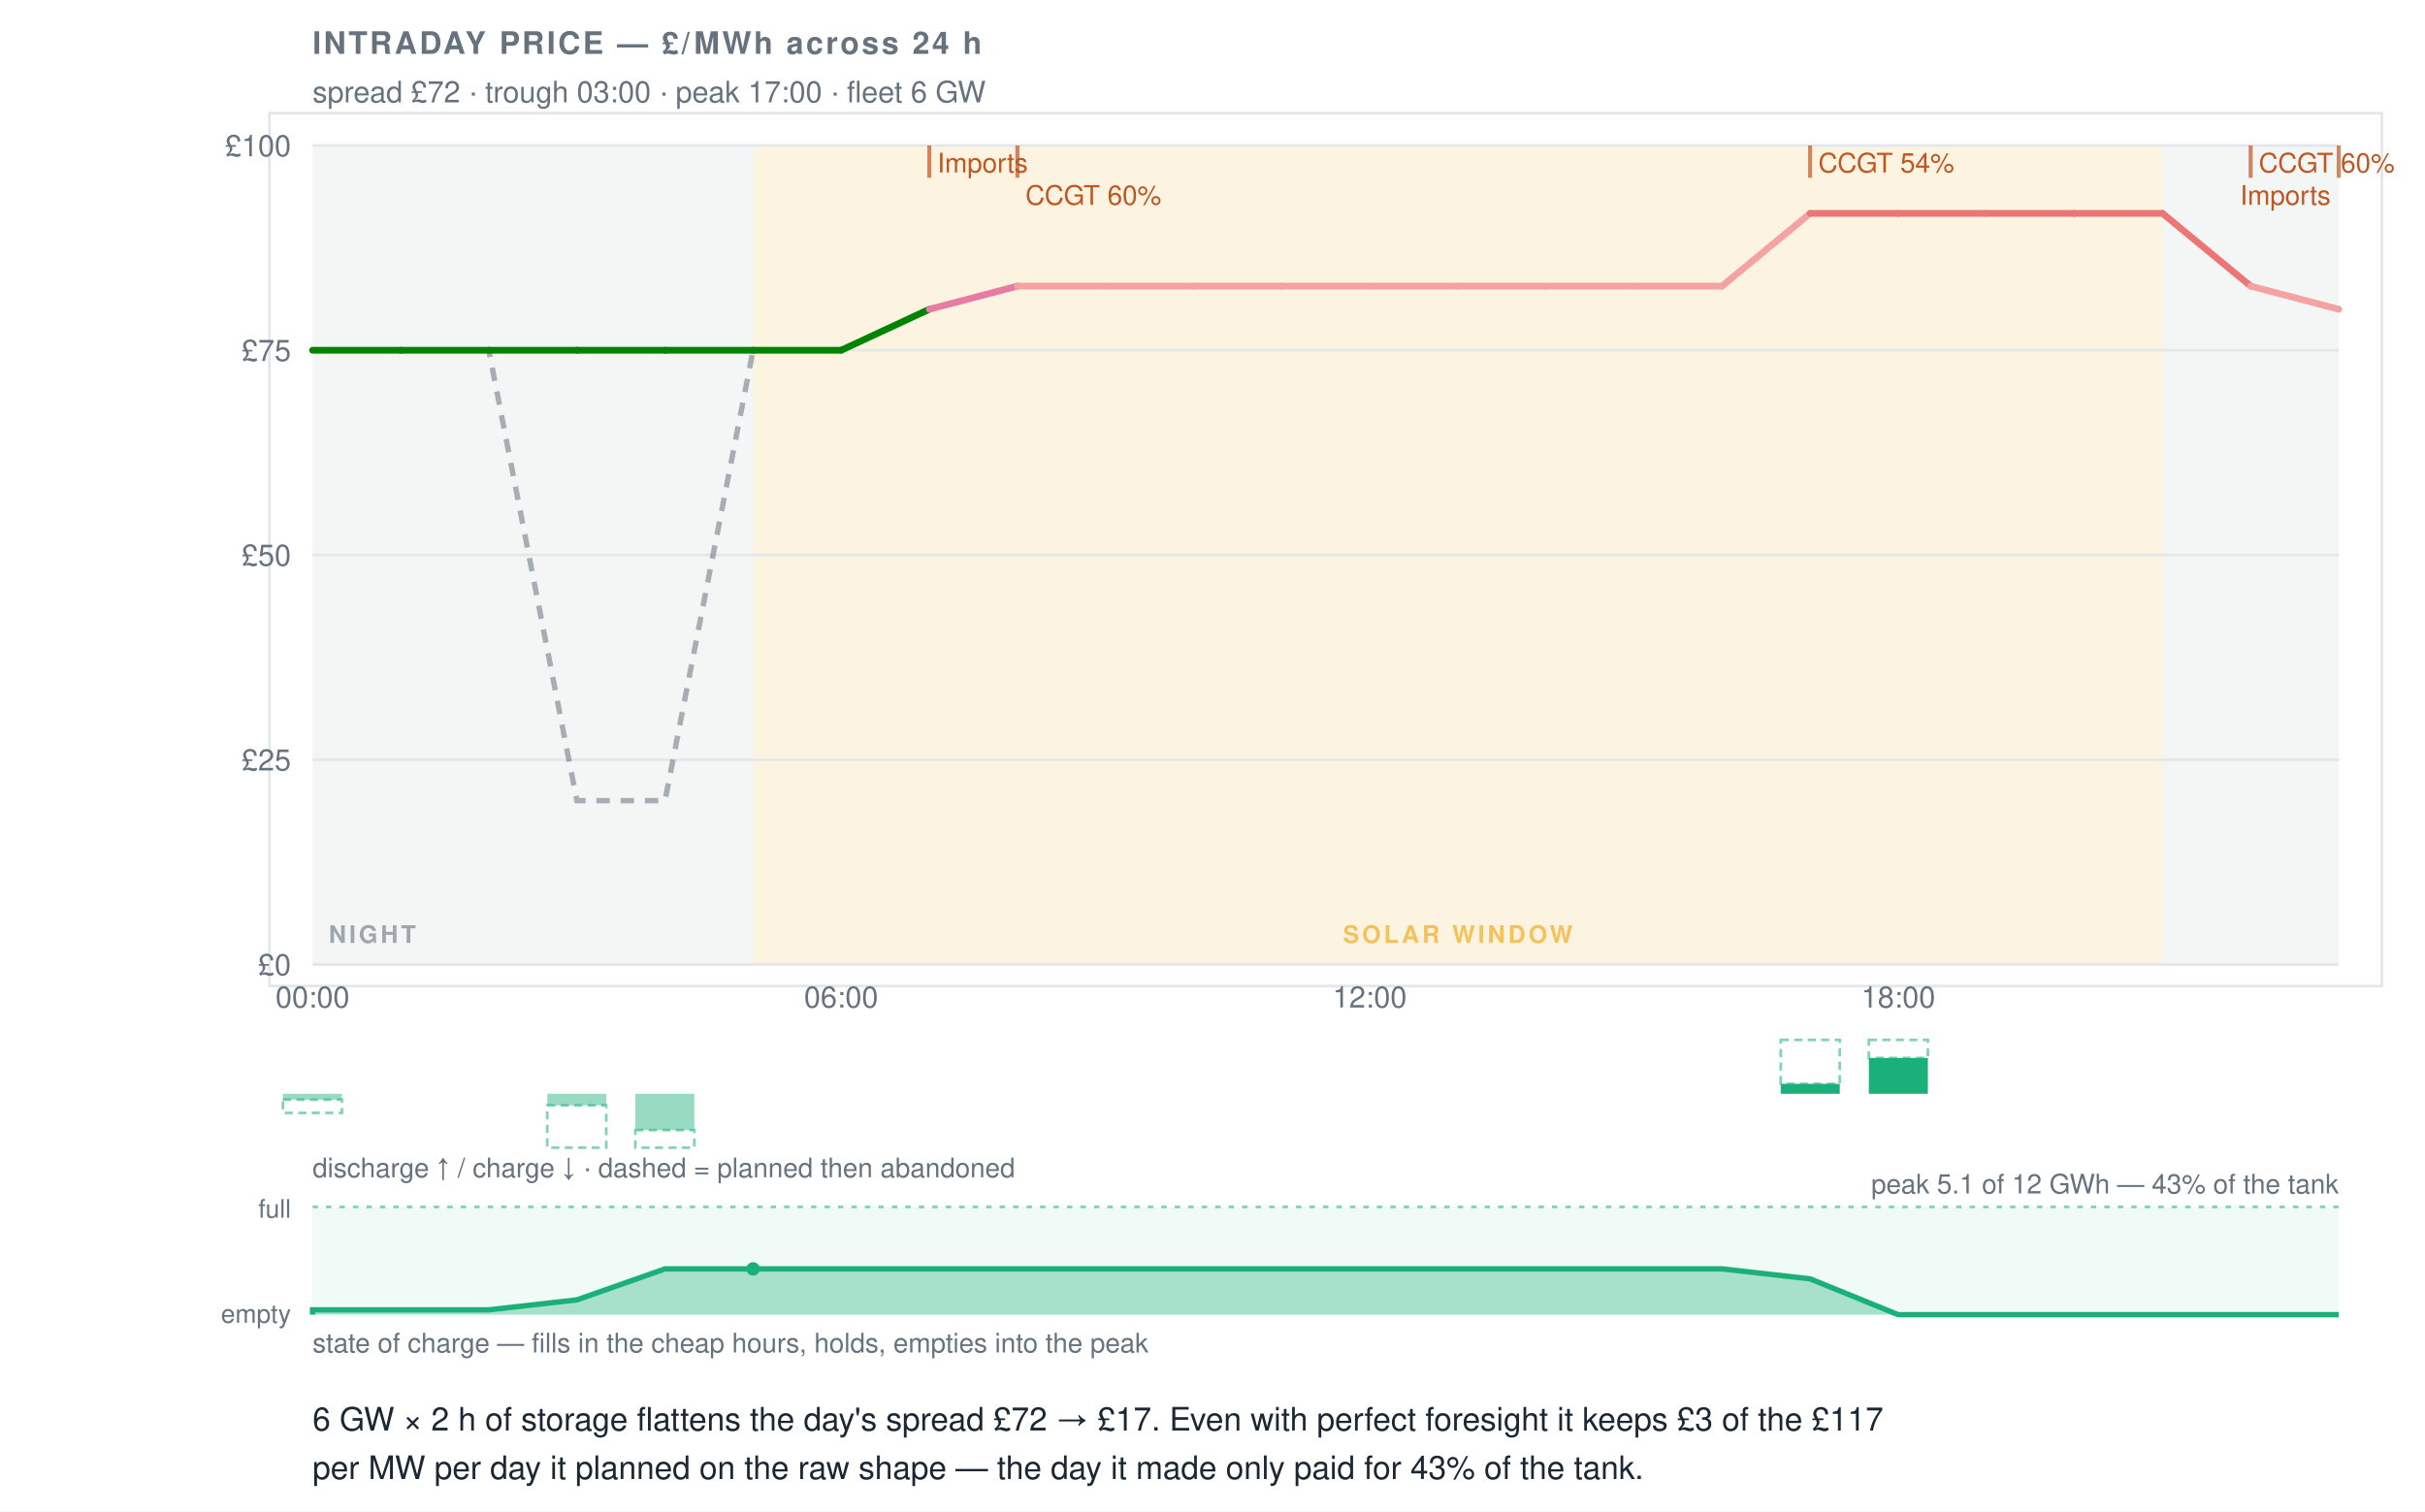
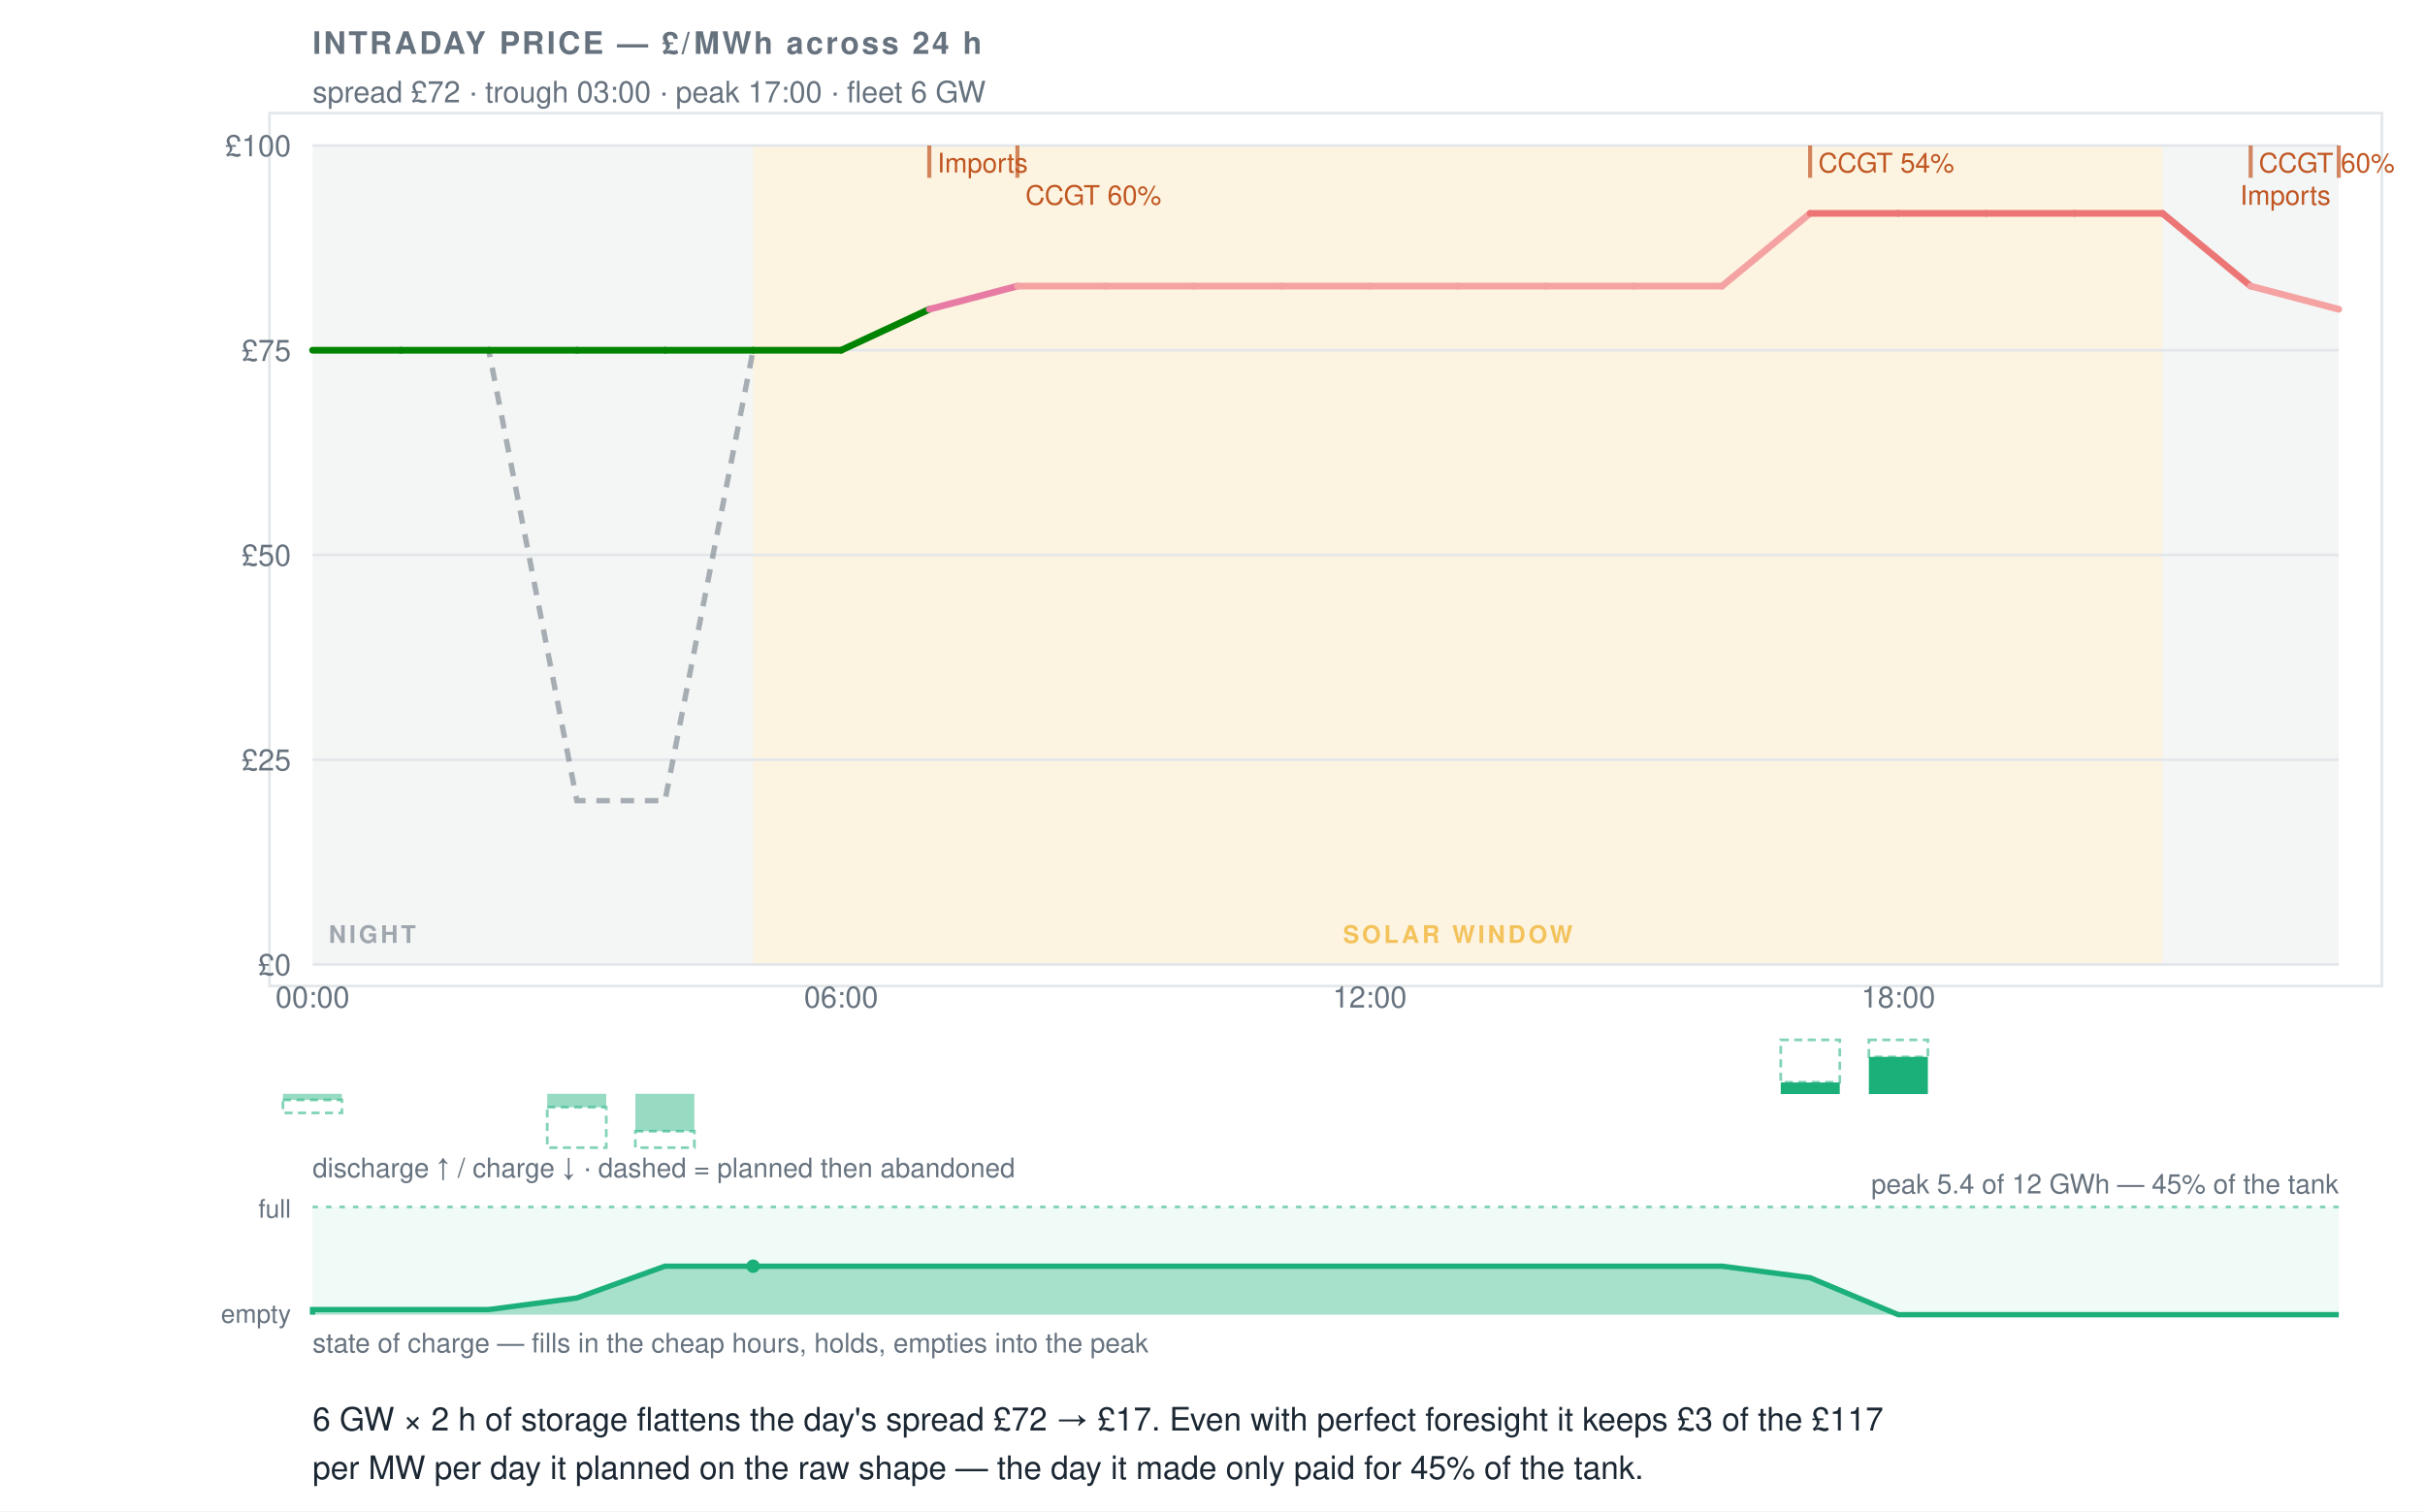
- <svg xmlns="http://www.w3.org/2000/svg" width="900" height="561" viewBox="0 0 900 561" font-family="&quot;Helvetica Neue&quot;,Helvetica,&quot;Segoe UI&quot;,Roboto,sans-serif" data-tool="intraday" role="img" aria-label="6 GW × 2 h of storage flattens the day's spread £72 → £17. Even with perfect foresight it keeps £3 of the £117 per MW per day it planned on the raw shape — the day it made only paid for 43% of the tank.">
+ <svg xmlns="http://www.w3.org/2000/svg" width="900" height="561" viewBox="0 0 900 561" font-family="&quot;Helvetica Neue&quot;,Helvetica,&quot;Segoe UI&quot;,Roboto,sans-serif" data-tool="intraday" role="img" aria-label="6 GW × 2 h of storage flattens the day's spread £72 → £17. Even with perfect foresight it keeps £3 of the £117 per MW per day it planned on the raw shape — the day it made only paid for 45% of the tank.">
  <rect x="0" y="0" width="900" height="561" fill="#ffffff" />
  <rect x="100" y="42" width="784" height="324" rx="0" fill="#ffffff" stroke="#e3e7ea" />
  <text x="116" y="20" font-size="11.5" font-weight="700" letter-spacing=".08em" fill="#66727e">INTRADAY PRICE — £/MWh across 24 h</text>
  <text x="116" y="38" font-size="11" fill="#66727e">spread £72 · trough 03:00 · peak 17:00 · fleet 6 GW</text>
  <rect x="116" y="54" width="163.5" height="304" fill="#66727e12" />
  <rect x="802.6" y="54" width="65.4" height="304" fill="#66727e12" />
  <rect x="279.5" y="54" width="523.1" height="304" fill="#eda1001F" />
  <g opacity="0.6">
    <text x="122" y="350" font-size="9" font-weight="600" letter-spacing=".12em" fill="#66727e">NIGHT</text>
  </g>
  <g opacity="0.6">
    <text x="541.04" y="350" font-size="9" font-weight="600" letter-spacing=".12em" text-anchor="middle" fill="#eda100">SOLAR WINDOW</text>
  </g>
  <line x1="116" y1="358" x2="868" y2="358" stroke="#e3e7ea" stroke-width="1" />
  <text x="108" y="362" font-size="11" text-anchor="end" fill="#66727e">£0</text>
  <line x1="116" y1="282" x2="868" y2="282" stroke="#e3e7ea" stroke-width="1" />
  <text x="108" y="286" font-size="11" text-anchor="end" fill="#66727e">£25</text>
  <line x1="116" y1="206" x2="868" y2="206" stroke="#e3e7ea" stroke-width="1" />
  <text x="108" y="210" font-size="11" text-anchor="end" fill="#66727e">£50</text>
  <line x1="116" y1="130" x2="868" y2="130" stroke="#e3e7ea" stroke-width="1" />
  <text x="108" y="134" font-size="11" text-anchor="end" fill="#66727e">£75</text>
  <line x1="116" y1="54" x2="868" y2="54" stroke="#e3e7ea" stroke-width="1" />
  <text x="108" y="58" font-size="11" text-anchor="end" fill="#66727e">£100</text>
  <text x="116" y="374" font-size="11" text-anchor="middle" fill="#66727e">00:00</text>
  <text x="312.17" y="374" font-size="11" text-anchor="middle" fill="#66727e">06:00</text>
  <text x="508.35" y="374" font-size="11" text-anchor="middle" fill="#66727e">12:00</text>
  <text x="704.52" y="374" font-size="11" text-anchor="middle" fill="#66727e">18:00</text>
  <polyline data-raw-shape="" points="116,130 148.7,130 181.4,130 214.1,297.2 246.8,297.2 279.5,130 312.2,130 344.9,114.8 377.6,106.2 410.3,106.2 443,106.2 475.7,106.2 508.3,106.2 541,106.2 573.7,106.2 606.4,106.2 639.1,106.2 671.8,79.2 704.5,79.2 737.2,79.2 769.9,79.2 802.6,79.2 835.3,106.2 868,114.8" fill="none" stroke="#66727e" stroke-width="2" stroke-dasharray="5 4" opacity="0.55" />
  <g data-flat-shape="">
    <line x1="116" y1="130" x2="148.7" y2="130" stroke="#008300" stroke-width="2.5" stroke-linecap="round" />
    <line x1="148.7" y1="130" x2="181.4" y2="130" stroke="#008300" stroke-width="2.5" stroke-linecap="round" />
    <line x1="181.4" y1="130" x2="214.1" y2="130" stroke="#008300" stroke-width="2.5" stroke-linecap="round" />
    <line x1="214.1" y1="130" x2="246.8" y2="130" stroke="#008300" stroke-width="2.5" stroke-linecap="round" />
    <line x1="246.8" y1="130" x2="279.5" y2="130" stroke="#008300" stroke-width="2.5" stroke-linecap="round" />
    <line x1="279.5" y1="130" x2="312.2" y2="130" stroke="#008300" stroke-width="2.5" stroke-linecap="round" />
    <line x1="312.2" y1="130" x2="344.9" y2="114.8" stroke="#008300" stroke-width="2.5" stroke-linecap="round" />
    <line x1="344.9" y1="114.8" x2="377.6" y2="106.2" stroke="#e87ba4" stroke-width="2.5" stroke-linecap="round" />
    <line x1="377.6" y1="106.2" x2="410.3" y2="106.2" stroke="#f4a3a2" stroke-width="2.5" stroke-linecap="round" />
    <line x1="410.3" y1="106.2" x2="443" y2="106.2" stroke="#f4a3a2" stroke-width="2.5" stroke-linecap="round" />
    <line x1="443" y1="106.2" x2="475.7" y2="106.2" stroke="#f4a3a2" stroke-width="2.5" stroke-linecap="round" />
    <line x1="475.7" y1="106.2" x2="508.3" y2="106.2" stroke="#f4a3a2" stroke-width="2.5" stroke-linecap="round" />
    <line x1="508.3" y1="106.2" x2="541" y2="106.2" stroke="#f4a3a2" stroke-width="2.5" stroke-linecap="round" />
    <line x1="541" y1="106.2" x2="573.7" y2="106.2" stroke="#f4a3a2" stroke-width="2.5" stroke-linecap="round" />
    <line x1="573.7" y1="106.2" x2="606.4" y2="106.2" stroke="#f4a3a2" stroke-width="2.5" stroke-linecap="round" />
    <line x1="606.4" y1="106.2" x2="639.1" y2="106.2" stroke="#f4a3a2" stroke-width="2.5" stroke-linecap="round" />
    <line x1="639.1" y1="106.2" x2="671.8" y2="79.2" stroke="#f4a3a2" stroke-width="2.5" stroke-linecap="round" />
    <line x1="671.8" y1="79.2" x2="704.5" y2="79.2" stroke="#ec7675" stroke-width="2.5" stroke-linecap="round" />
    <line x1="704.5" y1="79.2" x2="737.2" y2="79.2" stroke="#ec7675" stroke-width="2.5" stroke-linecap="round" />
    <line x1="737.2" y1="79.2" x2="769.9" y2="79.2" stroke="#ec7675" stroke-width="2.5" stroke-linecap="round" />
    <line x1="769.9" y1="79.2" x2="802.6" y2="79.2" stroke="#ec7675" stroke-width="2.5" stroke-linecap="round" />
    <line x1="802.6" y1="79.2" x2="835.3" y2="106.2" stroke="#ec7675" stroke-width="2.5" stroke-linecap="round" />
    <line x1="835.3" y1="106.2" x2="868" y2="114.8" stroke="#f4a3a2" stroke-width="2.5" stroke-linecap="round" />
  </g>
  <line x1="344.9" y1="54" x2="344.9" y2="66" stroke="#C05621" stroke-width="1.5" opacity="0.7" />
  <text x="347.87" y="64" font-size="10" fill="#C05621">Imports</text>
  <line x1="377.6" y1="54" x2="377.6" y2="66" stroke="#C05621" stroke-width="1.5" opacity="0.7" />
  <text x="380.57" y="76" font-size="10" fill="#C05621">CCGT 60%</text>
  <line x1="671.8" y1="54" x2="671.8" y2="66" stroke="#C05621" stroke-width="1.5" opacity="0.7" />
  <text x="674.83" y="64" font-size="10" fill="#C05621">CCGT 54%</text>
  <line x1="835.3" y1="54" x2="835.3" y2="66" stroke="#C05621" stroke-width="1.5" opacity="0.7" />
  <text x="838.3" y="64" font-size="10" fill="#C05621">CCGT 60%</text>
  <line x1="868" y1="54" x2="868" y2="66" stroke="#C05621" stroke-width="1.5" opacity="0.7" />
  <text x="865" y="76" font-size="10" text-anchor="end" fill="#C05621">Imports</text>
-   <rect data-dropped="" x="105" y="408.2" width="21.9" height="4.9" fill="none" stroke="#1baf7a" stroke-width="1" stroke-dasharray="3 2" opacity="0.55" />
-   <rect data-charge="" x="105" y="406" width="21.9" height="2.2" fill="#1baf7a" opacity="0.45" />
-   <rect data-dropped="" x="203.1" y="410.3" width="21.9" height="15.7" fill="none" stroke="#1baf7a" stroke-width="1" stroke-dasharray="3 2" opacity="0.55" />
-   <rect data-charge="" x="203.1" y="406" width="21.9" height="4.3" fill="#1baf7a" opacity="0.45" />
-   <rect data-dropped="" x="235.8" y="419.5" width="21.9" height="6.5" fill="none" stroke="#1baf7a" stroke-width="1" stroke-dasharray="3 2" opacity="0.55" />
-   <rect data-charge="" x="235.8" y="406" width="21.9" height="13.5" fill="#1baf7a" opacity="0.45" />
-   <rect data-dropped="" x="660.9" y="386" width="21.9" height="16.3" fill="none" stroke="#1baf7a" stroke-width="1" stroke-dasharray="3 2" opacity="0.55" />
-   <rect data-discharge="" x="660.9" y="402.3" width="21.9" height="3.7" fill="#1baf7a" />
-   <rect data-dropped="" x="693.6" y="386" width="21.9" height="6.7" fill="none" stroke="#1baf7a" stroke-width="1" stroke-dasharray="3 2" opacity="0.55" />
-   <rect data-discharge="" x="693.6" y="392.7" width="21.9" height="13.3" fill="#1baf7a" />
+   <rect data-dropped="" x="105" y="408.3" width="21.9" height="4.8" fill="none" stroke="#1baf7a" stroke-width="1" stroke-dasharray="3 2" opacity="0.55" />
+   <rect data-charge="" x="105" y="406" width="21.9" height="2.3" fill="#1baf7a" opacity="0.45" />
+   <rect data-dropped="" x="203.1" y="411" width="21.9" height="15" fill="none" stroke="#1baf7a" stroke-width="1" stroke-dasharray="3 2" opacity="0.55" />
+   <rect data-charge="" x="203.1" y="406" width="21.9" height="5" fill="#1baf7a" opacity="0.45" />
+   <rect data-dropped="" x="235.8" y="419.9" width="21.9" height="6.1" fill="none" stroke="#1baf7a" stroke-width="1" stroke-dasharray="3 2" opacity="0.55" />
+   <rect data-charge="" x="235.8" y="406" width="21.9" height="13.9" fill="#1baf7a" opacity="0.45" />
+   <rect data-dropped="" x="660.9" y="386" width="21.9" height="15.7" fill="none" stroke="#1baf7a" stroke-width="1" stroke-dasharray="3 2" opacity="0.55" />
+   <rect data-discharge="" x="660.9" y="401.8" width="21.9" height="4.3" fill="#1baf7a" />
+   <rect data-dropped="" x="693.6" y="386" width="21.9" height="6.3" fill="none" stroke="#1baf7a" stroke-width="1" stroke-dasharray="3 2" opacity="0.55" />
+   <rect data-discharge="" x="693.6" y="392.3" width="21.9" height="13.8" fill="#1baf7a" />
  <text x="116" y="437" font-size="10" fill="#66727e">discharge ↑ / charge ↓ · dashed = planned then abandoned</text>
  <rect x="116" y="448" width="752" height="40" fill="#1baf7a" opacity="0.07" />
-   <path data-soc="" d="M116,488 L116,488 L116,486.2 L148.7,486.2 L181.4,486.2 L214.1,482.5 L246.8,471 L279.5,471 L312.2,471 L344.9,471 L377.6,471 L410.3,471 L443,471 L475.7,471 L508.3,471 L541,471 L573.7,471 L606.4,471 L639.1,471 L671.8,474.7 L704.5,488 L737.2,488 L769.9,488 L802.6,488 L835.3,488 L868,488 L868,488 Z" fill="#1baf7a" opacity="0.34" />
-   <polyline data-soc-line="" points="116,488 116,486.2 148.7,486.2 181.4,486.2 214.1,482.5 246.8,471 279.5,471 312.2,471 344.9,471 377.6,471 410.3,471 443,471 475.7,471 508.3,471 541,471 573.7,471 606.4,471 639.1,471 671.8,474.7 704.5,488 737.2,488 769.9,488 802.6,488 835.3,488 868,488" fill="none" stroke="#1baf7a" stroke-width="2" />
+   <path data-soc="" d="M116,488 L116,488 L116,486.1 L148.7,486.1 L181.4,486.1 L214.1,481.8 L246.8,470 L279.5,470 L312.2,470 L344.9,470 L377.6,470 L410.3,470 L443,470 L475.7,470 L508.3,470 L541,470 L573.7,470 L606.4,470 L639.1,470 L671.8,474.3 L704.5,488 L737.2,488 L769.9,488 L802.6,488 L835.3,488 L868,488 L868,488 Z" fill="#1baf7a" opacity="0.34" />
+   <polyline data-soc-line="" points="116,488 116,486.1 148.7,486.1 181.4,486.1 214.1,481.8 246.8,470 279.5,470 312.2,470 344.9,470 377.6,470 410.3,470 443,470 475.7,470 508.3,470 541,470 573.7,470 606.4,470 639.1,470 671.8,474.3 704.5,488 737.2,488 769.9,488 802.6,488 835.3,488 868,488" fill="none" stroke="#1baf7a" stroke-width="2" />
  <line x1="116" y1="448" x2="868" y2="448" stroke="#1baf7a" stroke-width="1" stroke-dasharray="2 3" opacity="0.55" />
  <text x="108" y="452" font-size="9.5" text-anchor="end" fill="#66727e">full</text>
  <text x="108" y="491" font-size="9.5" text-anchor="end" fill="#66727e">empty</text>
-   <circle cx="279.5" cy="471" r="2.5" fill="#1baf7a" />
-   <text x="868" y="443" font-size="10" text-anchor="end" fill="#66727e">peak 5.1 of 12 GWh — 43% of the tank</text>
+   <circle cx="279.5" cy="470" r="2.5" fill="#1baf7a" />
+   <text x="868" y="443" font-size="10" text-anchor="end" fill="#66727e">peak 5.4 of 12 GWh — 45% of the tank</text>
  <text x="116" y="502" font-size="10" fill="#66727e">state of charge — fills in the cheap hours, holds, empties into the peak</text>
  <g data-verdict="">
    <text x="116" y="531" font-size="12" fill="#1b2733">6 GW × 2 h of storage flattens the day's spread £72 → £17. Even with perfect foresight it keeps £3 of the £117</text>
-     <text x="116" y="549" font-size="12" fill="#1b2733">per MW per day it planned on the raw shape — the day it made only paid for 43% of the tank.</text>
+     <text x="116" y="549" font-size="12" fill="#1b2733">per MW per day it planned on the raw shape — the day it made only paid for 45% of the tank.</text>
  </g>
</svg>
